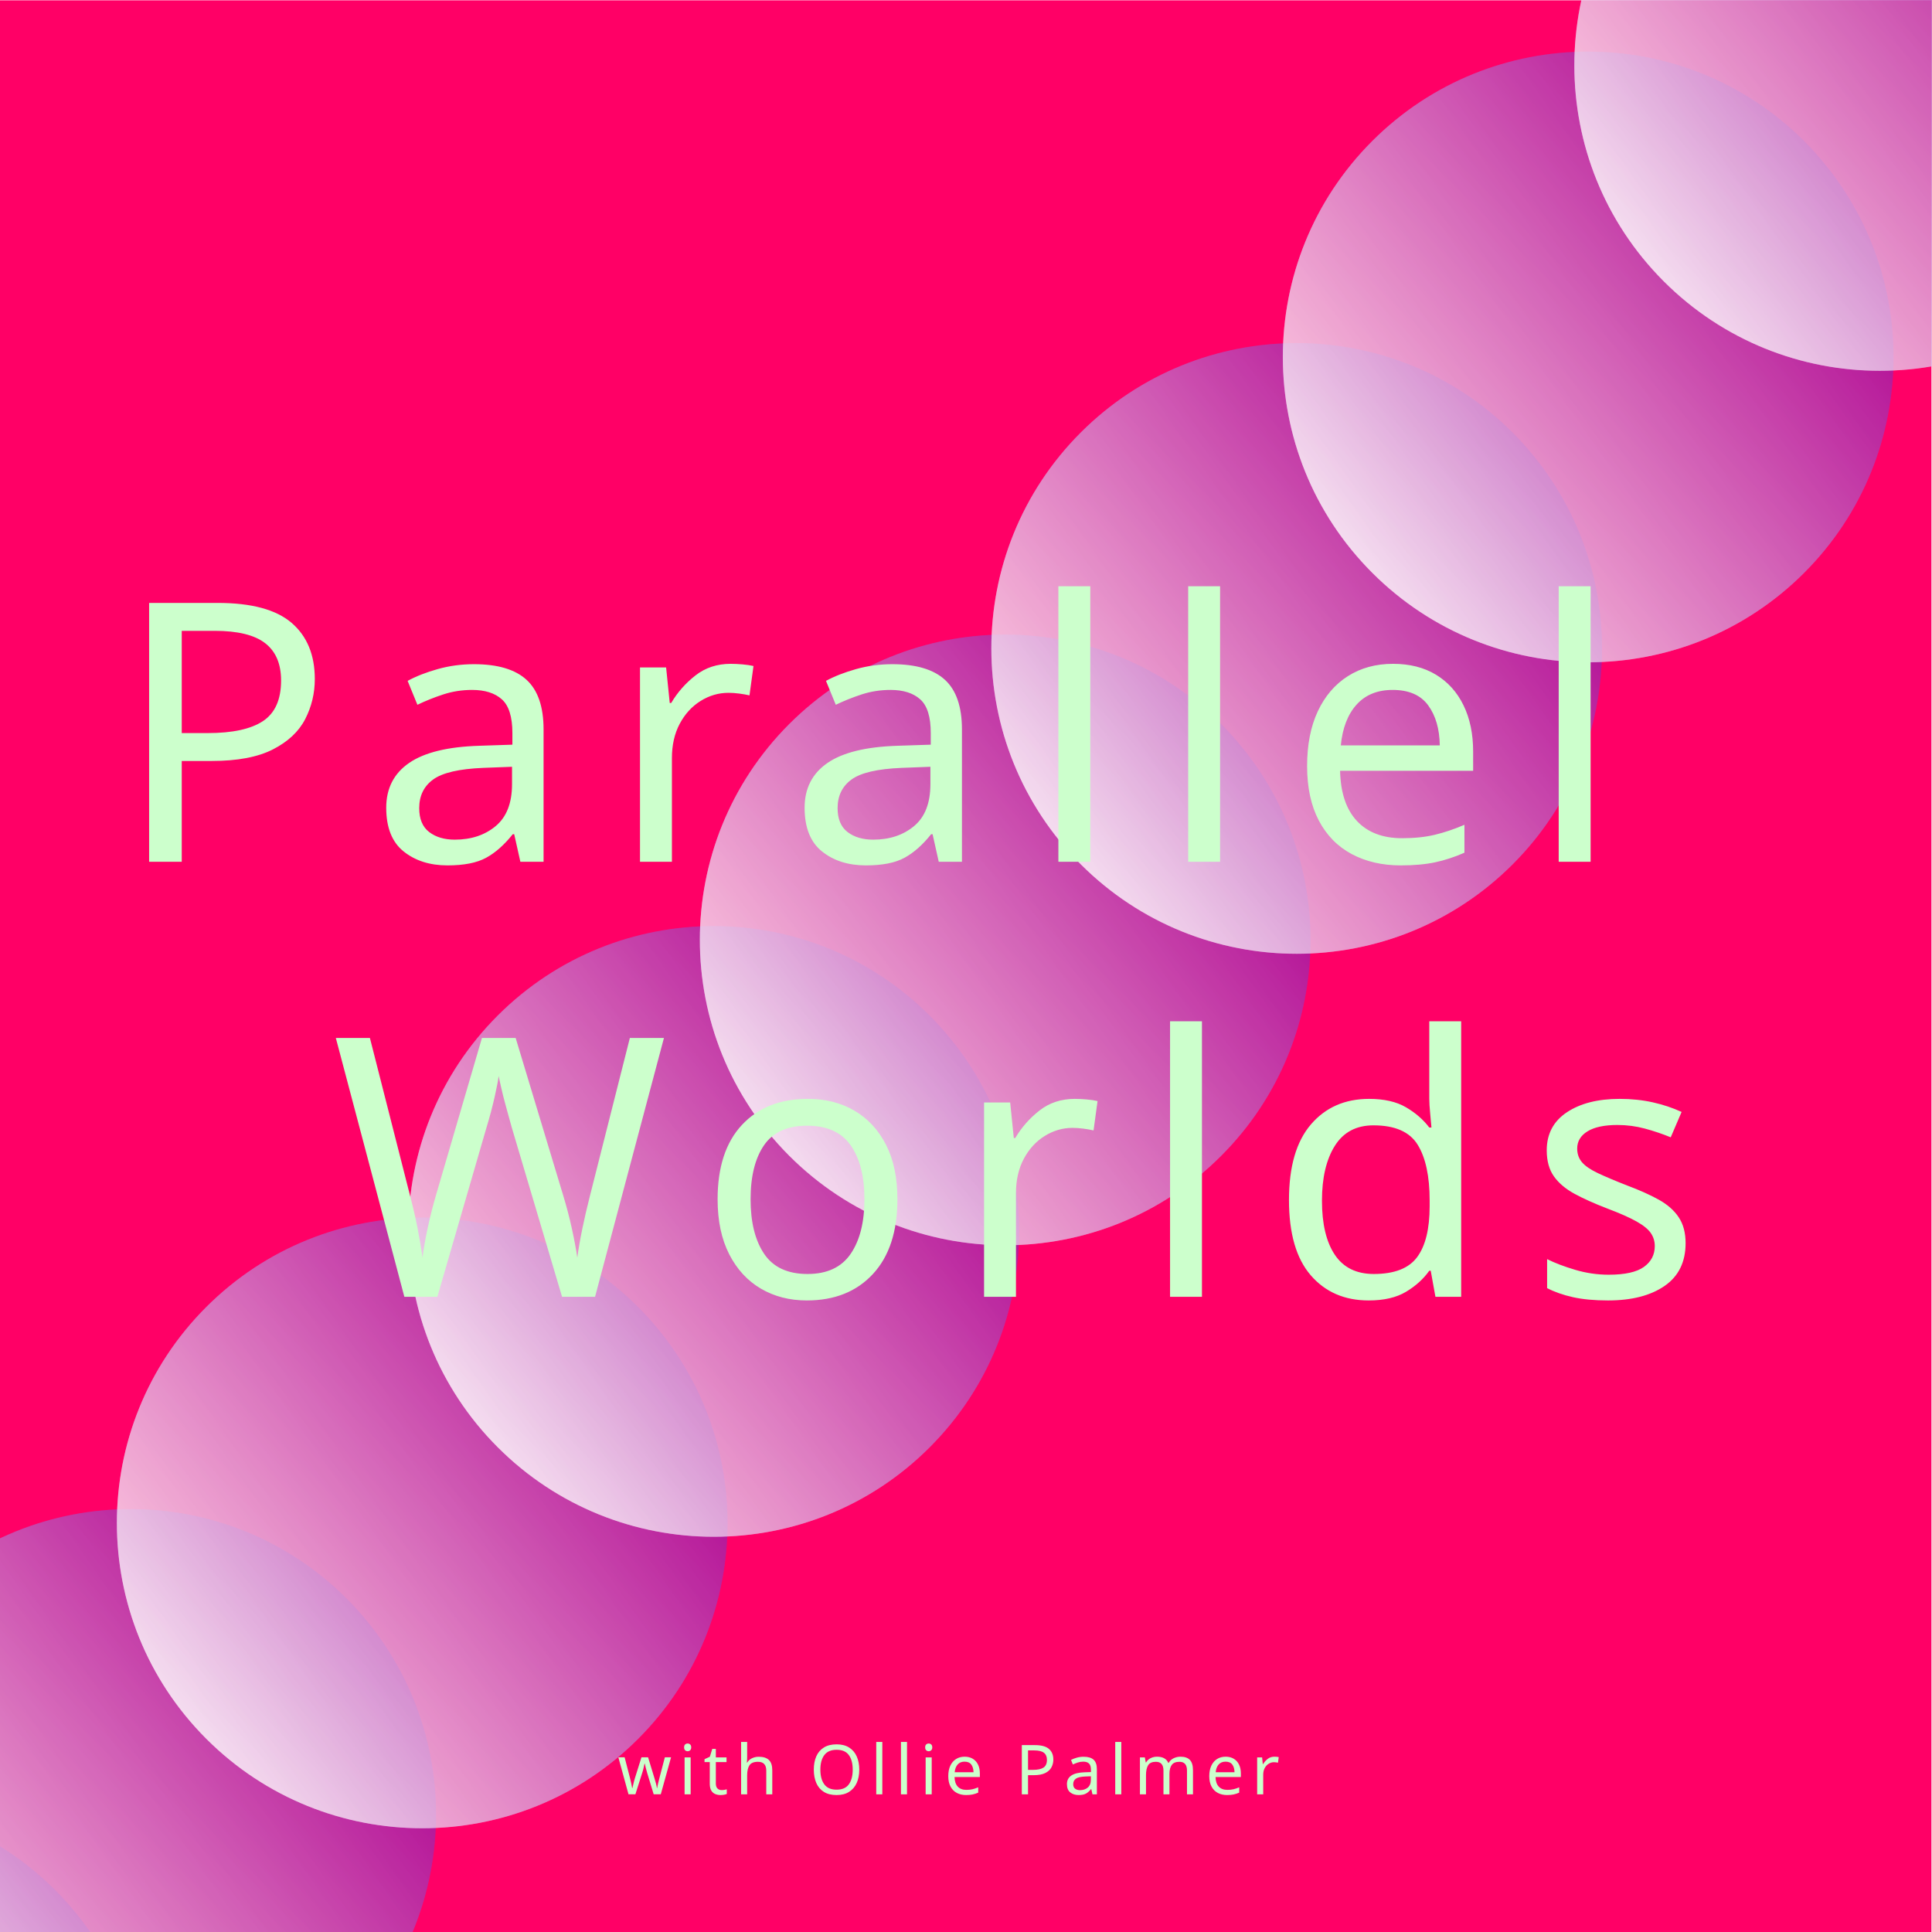
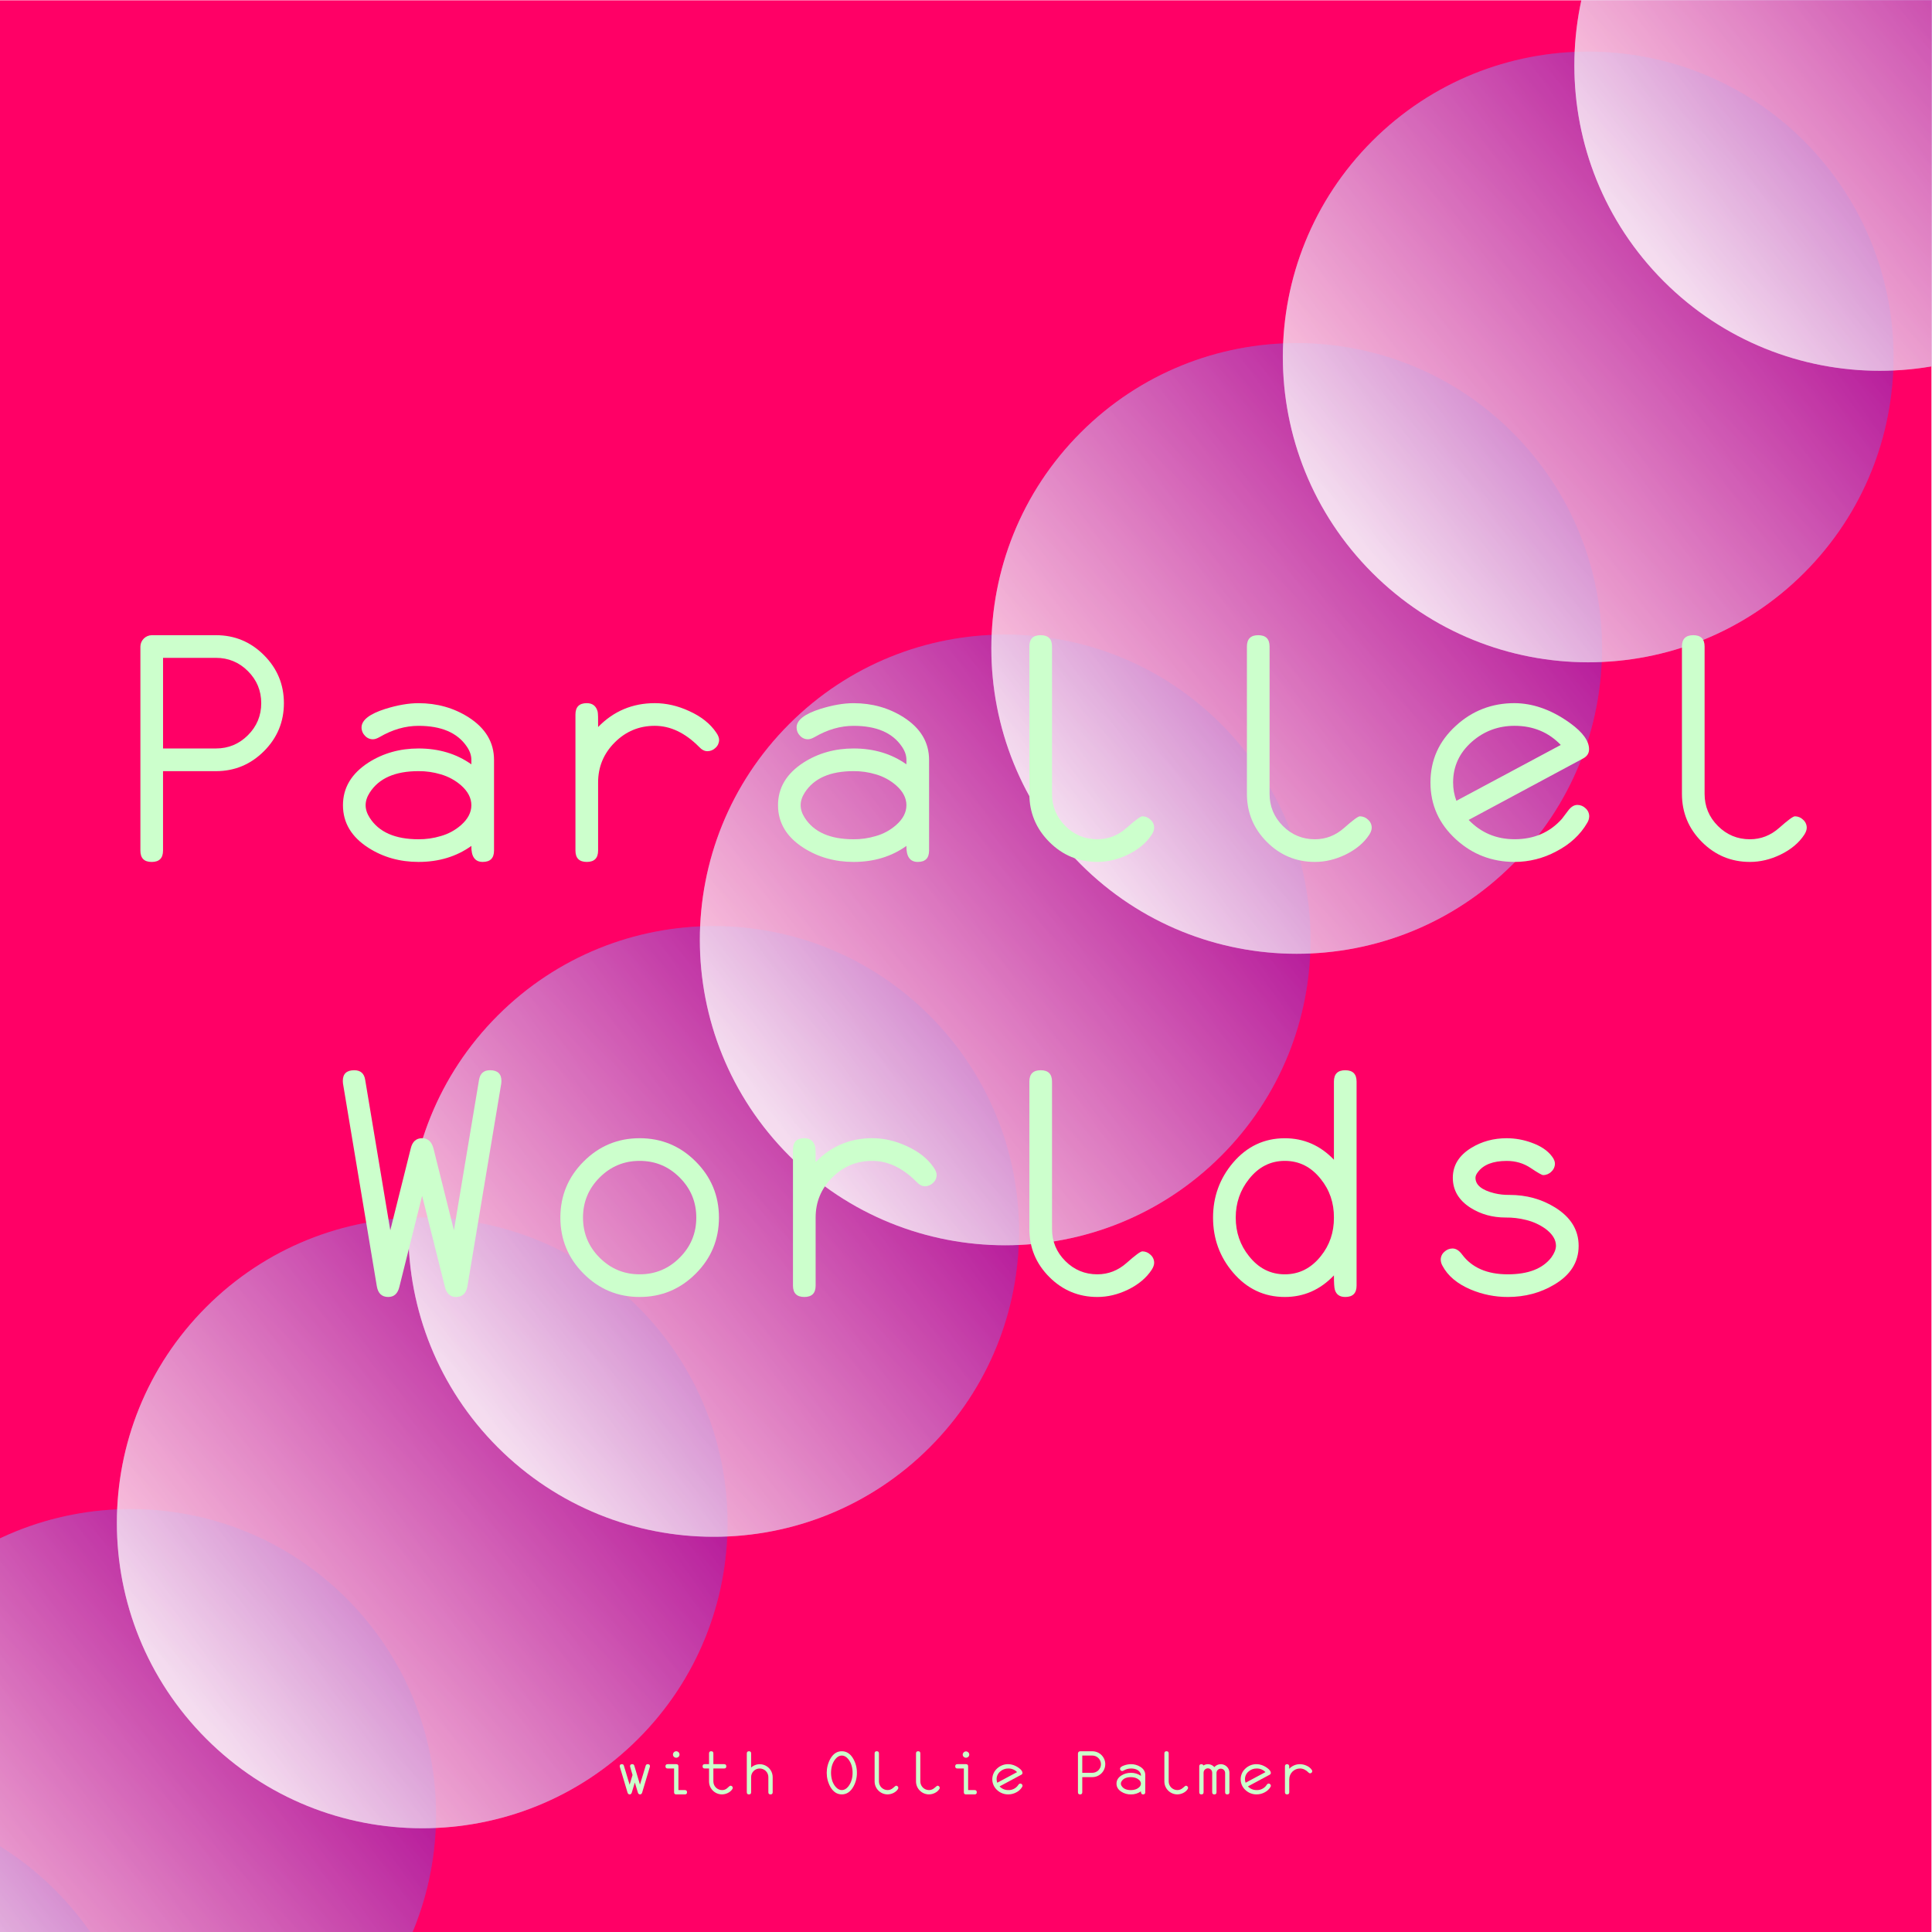
<svg xmlns="http://www.w3.org/2000/svg" xmlns:xlink="http://www.w3.org/1999/xlink" id="Layer_1" data-name="Layer 1" viewBox="0 0 3000 3000">
  <defs>
-     <style>.cls-1{fill:none;}.cls-2{fill:#f06;}.cls-3{clip-path:url(#clip-path);}.cls-4{opacity:0.57;}.cls-5{fill:url(#linear-gradient);}.cls-6{fill:url(#linear-gradient-2);}.cls-7{fill:url(#linear-gradient-3);}.cls-8{fill:url(#linear-gradient-4);}.cls-9{fill:url(#linear-gradient-5);}.cls-10{fill:url(#linear-gradient-6);}.cls-11{fill:url(#linear-gradient-7);}.cls-12{fill:url(#linear-gradient-8);}.cls-13{fill:url(#linear-gradient-9);}.cls-14{fill:url(#linear-gradient-10);}.cls-15{fill:url(#linear-gradient-11);}.cls-16{fill:url(#linear-gradient-12);}.cls-17{fill:url(#linear-gradient-13);}.cls-18{fill:url(#linear-gradient-14);}.cls-19{fill:url(#linear-gradient-15);}.cls-20{fill:url(#linear-gradient-16);}.cls-21{fill:url(#linear-gradient-17);}.cls-22{fill:url(#linear-gradient-18);}.cls-23{font-size:107.13px;letter-spacing:0.1em;}.cls-23,.cls-24{fill:#cfc;font-family:MonofurForPowerline, monofur for Powerline;}.cls-24{font-size:562.96px;letter-spacing:0.1em;}</style>
+     <style>.cls-1{fill:none;}.cls-2{clip-path:url(#clip-path);}.cls-3{fill:#f06;}.cls-4{opacity:0.57;}.cls-5{clip-path:url(#clip-path-3);}.cls-6{clip-path:url(#clip-path-4);}.cls-7{fill:url(#linear-gradient);}.cls-8{clip-path:url(#clip-path-5);}.cls-9{clip-path:url(#clip-path-6);}.cls-10{fill:url(#linear-gradient-2);}.cls-11{clip-path:url(#clip-path-7);}.cls-12{clip-path:url(#clip-path-8);}.cls-13{fill:url(#linear-gradient-3);}.cls-14{clip-path:url(#clip-path-9);}.cls-15{clip-path:url(#clip-path-10);}.cls-16{fill:url(#linear-gradient-4);}.cls-17{clip-path:url(#clip-path-11);}.cls-18{clip-path:url(#clip-path-12);}.cls-19{fill:url(#linear-gradient-5);}.cls-20{clip-path:url(#clip-path-13);}.cls-21{clip-path:url(#clip-path-14);}.cls-22{fill:url(#linear-gradient-6);}.cls-23{clip-path:url(#clip-path-15);}.cls-24{clip-path:url(#clip-path-16);}.cls-25{fill:url(#linear-gradient-7);}.cls-26{clip-path:url(#clip-path-17);}.cls-27{clip-path:url(#clip-path-18);}.cls-28{fill:url(#linear-gradient-8);}.cls-29{clip-path:url(#clip-path-19);}.cls-30{clip-path:url(#clip-path-20);}.cls-31{fill:url(#linear-gradient-9);}.cls-32{clip-path:url(#clip-path-21);}.cls-33{clip-path:url(#clip-path-22);}.cls-34{fill:url(#linear-gradient-10);}.cls-35{clip-path:url(#clip-path-23);}.cls-36{clip-path:url(#clip-path-24);}.cls-37{fill:url(#linear-gradient-11);}.cls-38{clip-path:url(#clip-path-25);}.cls-39{clip-path:url(#clip-path-26);}.cls-40{fill:url(#linear-gradient-12);}.cls-41{clip-path:url(#clip-path-27);}.cls-42{clip-path:url(#clip-path-28);}.cls-43{fill:url(#linear-gradient-13);}.cls-44{clip-path:url(#clip-path-29);}.cls-45{clip-path:url(#clip-path-30);}.cls-46{fill:url(#linear-gradient-14);}.cls-47{clip-path:url(#clip-path-31);}.cls-48{clip-path:url(#clip-path-32);}.cls-49{fill:url(#linear-gradient-15);}.cls-50{clip-path:url(#clip-path-33);}.cls-51{clip-path:url(#clip-path-34);}.cls-52{fill:url(#linear-gradient-16);}.cls-53{clip-path:url(#clip-path-35);}.cls-54{clip-path:url(#clip-path-36);}.cls-55{fill:url(#linear-gradient-17);}.cls-56{clip-path:url(#clip-path-37);}.cls-57{clip-path:url(#clip-path-38);}.cls-58{fill:url(#linear-gradient-18);}.cls-59{fill:#cfc;}</style>
    <clipPath id="clip-path">
      <rect class="cls-1" width="3000" height="3000" />
    </clipPath>
-     <linearGradient id="linear-gradient" x1="-2882.42" y1="-3710.34" x2="-2882.42" y2="-4658.44" gradientTransform="translate(3934.63 387.73) rotate(-90)" gradientUnits="userSpaceOnUse">
+     <clipPath id="clip-path-3">
+       <rect class="cls-1" x="-723.87" y="2796.04" width="948.22" height="948.22" />
+     </clipPath>
+     <clipPath id="clip-path-4">
+       <path class="cls-1" d="M-585,2934.86c185.13-185.13,485.32-185.09,670.49.08s185.2,485.36.07,670.49-485.32,185.09-670.49-.08S-770.17,3120-585,2934.86" />
+     </clipPath>
+     <linearGradient id="linear-gradient" y1="3000" x2="1" y2="3000" gradientTransform="matrix(-948.11, 0, 0, 948.11, 224.48, -2841056.61)" gradientUnits="userSpaceOnUse">
      <stop offset="0" stop-color="#909" />
      <stop offset="1" stop-color="#fff" />
    </linearGradient>
-     <linearGradient id="linear-gradient-2" x1="-2964.75" y1="-3717.24" x2="-2800.09" y2="-4651.11" gradientTransform="translate(3934.57 387.57) rotate(-90)" xlink:href="#linear-gradient" />
-     <linearGradient id="linear-gradient-3" x1="-2882.42" y1="-3070.22" x2="-2882.42" y2="-4018.33" gradientTransform="translate(3747.14 -64.91) rotate(-90)" xlink:href="#linear-gradient" />
-     <linearGradient id="linear-gradient-4" x1="-2964.75" y1="-3077.12" x2="-2800.09" y2="-4010.99" gradientTransform="translate(3747.08 -65.06) rotate(-90)" xlink:href="#linear-gradient" />
-     <linearGradient id="linear-gradient-5" x1="-2882.42" y1="-2430.1" x2="-2882.42" y2="-3378.21" gradientTransform="translate(3559.66 -517.54) rotate(-90)" xlink:href="#linear-gradient" />
-     <linearGradient id="linear-gradient-6" x1="-2964.75" y1="-2437" x2="-2800.09" y2="-3370.87" gradientTransform="translate(3559.59 -517.69) rotate(-90)" xlink:href="#linear-gradient" />
-     <linearGradient id="linear-gradient-7" x1="-2882.42" y1="-1789.98" x2="-2882.42" y2="-2738.09" gradientTransform="translate(3372.17 -970.17) rotate(-90)" xlink:href="#linear-gradient" />
-     <linearGradient id="linear-gradient-8" x1="-2964.75" y1="-1796.89" x2="-2800.09" y2="-2730.75" gradientTransform="translate(3372.11 -970.32) rotate(-90)" xlink:href="#linear-gradient" />
-     <linearGradient id="linear-gradient-9" x1="-2882.42" y1="-1149.86" x2="-2882.42" y2="-2097.97" gradientTransform="translate(3184.68 -1422.8) rotate(-90)" xlink:href="#linear-gradient" />
-     <linearGradient id="linear-gradient-10" x1="-2964.75" y1="-1156.77" x2="-2800.09" y2="-2090.64" gradientTransform="translate(3184.62 -1422.95) rotate(-90)" xlink:href="#linear-gradient" />
-     <linearGradient id="linear-gradient-11" x1="-2882.42" y1="-509.74" x2="-2882.42" y2="-1457.85" gradientTransform="translate(2997.2 -1875.43) rotate(-90)" xlink:href="#linear-gradient" />
-     <linearGradient id="linear-gradient-12" x1="-2964.75" y1="-516.65" x2="-2800.09" y2="-1450.52" gradientTransform="translate(2997.14 -1875.59) rotate(-90)" xlink:href="#linear-gradient" />
-     <linearGradient id="linear-gradient-13" x1="-2882.42" y1="130.38" x2="-2882.42" y2="-817.73" gradientTransform="translate(2809.71 -2328.07) rotate(-90)" xlink:href="#linear-gradient" />
-     <linearGradient id="linear-gradient-14" x1="-2964.75" y1="123.47" x2="-2800.09" y2="-810.4" gradientTransform="translate(2809.65 -2328.22) rotate(-90)" xlink:href="#linear-gradient" />
-     <linearGradient id="linear-gradient-15" x1="-2882.42" y1="770.49" x2="-2882.42" y2="-177.62" gradientTransform="translate(2622.23 -2780.7) rotate(-90)" xlink:href="#linear-gradient" />
-     <linearGradient id="linear-gradient-16" x1="-2964.75" y1="763.59" x2="-2800.09" y2="-170.28" gradientTransform="translate(2622.16 -2780.85) rotate(-90)" xlink:href="#linear-gradient" />
-     <linearGradient id="linear-gradient-17" x1="-2882.42" y1="1410.61" x2="-2882.42" y2="462.5" gradientTransform="translate(2434.74 -3233.33) rotate(-90)" xlink:href="#linear-gradient" />
-     <linearGradient id="linear-gradient-18" x1="-2964.75" y1="1403.71" x2="-2800.09" y2="469.84" gradientTransform="translate(2434.68 -3233.48) rotate(-90)" xlink:href="#linear-gradient" />
+     <clipPath id="clip-path-5">
+       <rect class="cls-1" x="-723.72" y="2795.88" width="948.22" height="948.22" />
+     </clipPath>
+     <clipPath id="clip-path-6">
+       <path class="cls-1" d="M-584.89,2934.71c185.13-185.13,485.32-185.1,670.49.08s185.2,485.36.08,670.49-485.32,185.09-670.5-.08-185.2-485.36-.07-670.49" />
+     </clipPath>
+     <linearGradient id="linear-gradient-2" y1="3000" y2="3000" gradientTransform="matrix(-948.27, 0, 0, 948.27, 224.72, -2841552.05)" xlink:href="#linear-gradient" />
+     <clipPath id="clip-path-7">
+       <rect class="cls-1" x="-271.24" y="2343.4" width="948.22" height="948.22" />
+     </clipPath>
+     <clipPath id="clip-path-8">
+       <path class="cls-1" d="M-132.41,2482.23c185.13-185.13,485.32-185.1,670.49.08s185.2,485.36.08,670.49-485.32,185.09-670.5-.08-185.2-485.36-.07-670.49" />
+     </clipPath>
+     <linearGradient id="linear-gradient-3" y1="3000" y2="3000" gradientTransform="matrix(-948.11, 0, 0, 948.11, 677.01, -2841509.24)" xlink:href="#linear-gradient" />
+     <clipPath id="clip-path-9">
+       <rect class="cls-1" x="-271.08" y="2343.25" width="948.22" height="948.22" />
+     </clipPath>
+     <clipPath id="clip-path-10">
+       <path class="cls-1" d="M-132.26,2482.08c185.13-185.13,485.32-185.1,670.49.07s185.21,485.36.08,670.49-485.32,185.1-670.49-.07-185.21-485.36-.08-670.49" />
+     </clipPath>
+     <linearGradient id="linear-gradient-4" y1="3000" y2="3000" gradientTransform="matrix(-948.27, 0, 0, 948.27, 677.34, -2842004.68)" xlink:href="#linear-gradient" />
+     <clipPath id="clip-path-11">
+       <rect class="cls-1" x="181.4" y="1890.77" width="948.21" height="948.22" />
+     </clipPath>
+     <clipPath id="clip-path-12">
+       <path class="cls-1" d="M320.22,2029.6c185.13-185.13,485.32-185.1,670.49.07s185.21,485.36.08,670.49-485.32,185.1-670.49-.07-185.21-485.36-.08-670.49" />
+     </clipPath>
+     <linearGradient id="linear-gradient-5" y1="3000" y2="3000" gradientTransform="matrix(-948.11, 0, 0, 948.11, 1129.64, -2841961.88)" xlink:href="#linear-gradient" />
+     <clipPath id="clip-path-13">
+       <rect class="cls-1" x="181.55" y="1890.62" width="948.21" height="948.22" />
+     </clipPath>
+     <clipPath id="clip-path-14">
+       <path class="cls-1" d="M320.37,2029.45c185.13-185.14,485.32-185.1,670.49.07s185.21,485.36.08,670.49-485.32,185.1-670.49-.07-185.21-485.36-.08-670.49" />
+     </clipPath>
+     <linearGradient id="linear-gradient-6" y1="3000" y2="3000" gradientTransform="matrix(-948.27, 0, 0, 948.27, 1129.88, -2842457.31)" xlink:href="#linear-gradient" />
+     <clipPath id="clip-path-15">
+       <rect class="cls-1" x="634.03" y="1438.14" width="948.21" height="948.22" />
+     </clipPath>
+     <clipPath id="clip-path-16">
+       <path class="cls-1" d="M772.85,1577c185.13-185.12,485.32-185.09,670.49.08s185.21,485.36.08,670.49-485.32,185.1-670.49-.07-185.21-485.37-.08-670.5" />
+     </clipPath>
+     <linearGradient id="linear-gradient-7" y1="3000" y2="3000" gradientTransform="matrix(-948.11, 0, 0, 948.11, 1582.36, -2842414.51)" xlink:href="#linear-gradient" />
+     <clipPath id="clip-path-17">
+       <rect class="cls-1" x="634.18" y="1437.99" width="948.22" height="948.22" />
+     </clipPath>
+     <clipPath id="clip-path-18">
+       <path class="cls-1" d="M773,1576.81c185.13-185.13,485.31-185.09,670.48.08s185.21,485.36.08,670.49-485.32,185.1-670.49-.08-185.2-485.36-.07-670.49" />
+     </clipPath>
+     <linearGradient id="linear-gradient-8" y1="3000" y2="3000" gradientTransform="matrix(-948.27, 0, 0, 948.27, 1582.56, -2842909.94)" xlink:href="#linear-gradient" />
+     <clipPath id="clip-path-19">
+       <rect class="cls-1" x="1086.66" y="985.51" width="948.22" height="948.21" />
+     </clipPath>
+     <clipPath id="clip-path-20">
+       <path class="cls-1" d="M1225.48,1124.33c185.13-185.13,485.32-185.09,670.5.08s185.2,485.36.07,670.49-485.32,185.09-670.49-.08-185.21-485.36-.08-670.49" />
+     </clipPath>
+     <linearGradient id="linear-gradient-9" y1="3000" y2="3000" gradientTransform="matrix(-948.11, 0, 0, 948.11, 2035.16, -2842867.14)" xlink:href="#linear-gradient" />
+     <clipPath id="clip-path-21">
+       <rect class="cls-1" x="1086.81" y="985.36" width="948.22" height="948.21" />
+     </clipPath>
+     <clipPath id="clip-path-22">
+       <path class="cls-1" d="M1225.64,1124.18c185.13-185.13,485.32-185.09,670.49.08s185.2,485.36.07,670.49-485.31,185.09-670.49-.08-185.2-485.36-.07-670.49" />
+     </clipPath>
+     <linearGradient id="linear-gradient-10" y1="3000" y2="3000" gradientTransform="matrix(-948.27, 0, 0, 948.27, 2035.2, -2843362.57)" xlink:href="#linear-gradient" />
+     <clipPath id="clip-path-23">
+       <rect class="cls-1" x="1539.29" y="532.88" width="948.22" height="948.21" />
+     </clipPath>
+     <clipPath id="clip-path-24">
+       <path class="cls-1" d="M1678.12,671.7c185.13-185.13,485.32-185.1,670.49.08s185.2,485.36.07,670.49-485.32,185.09-670.49-.08-185.2-485.36-.07-670.49" />
+     </clipPath>
+     <linearGradient id="linear-gradient-11" y1="3000" y2="3000" gradientTransform="matrix(-948.11, 0, 0, 948.11, 2487.62, -2843319.77)" xlink:href="#linear-gradient" />
+     <clipPath id="clip-path-25">
+       <rect class="cls-1" x="1539.44" y="532.72" width="948.22" height="948.22" />
+     </clipPath>
+     <clipPath id="clip-path-26">
+       <path class="cls-1" d="M1678.27,671.55c185.13-185.13,485.32-185.1,670.49.07s185.21,485.36.08,670.49-485.32,185.1-670.49-.07-185.21-485.36-.08-670.49" />
+     </clipPath>
+     <linearGradient id="linear-gradient-12" y1="3000" y2="3000" gradientTransform="matrix(-948.27, 0, 0, 948.27, 2487.52, -2843815.21)" xlink:href="#linear-gradient" />
+     <clipPath id="clip-path-27">
+       <rect class="cls-1" x="1991.92" y="80.24" width="948.22" height="948.22" />
+     </clipPath>
+     <clipPath id="clip-path-28">
+       <path class="cls-1" d="M2130.75,219.07c185.13-185.13,485.32-185.1,670.49.08s185.21,485.35.07,670.49-485.31,185.09-670.48-.08-185.21-485.36-.08-670.49" />
+     </clipPath>
+     <linearGradient id="linear-gradient-13" y1="3000" y2="3000" gradientTransform="matrix(-948.11, 0, 0, 948.11, 2940.25, -2843772.4)" xlink:href="#linear-gradient" />
+     <clipPath id="clip-path-29">
+       <rect class="cls-1" x="1992.08" y="80.09" width="948.21" height="948.22" />
+     </clipPath>
+     <clipPath id="clip-path-30">
+       <path class="cls-1" d="M2130.9,218.92C2316,33.79,2616.22,33.82,2801.39,219s185.21,485.36.08,670.49-485.32,185.1-670.49-.07-185.21-485.36-.08-670.49" />
+     </clipPath>
+     <linearGradient id="linear-gradient-14" y1="3000" y2="3000" gradientTransform="matrix(-948.27, 0, 0, 948.27, 2940.5, -2844267.84)" xlink:href="#linear-gradient" />
+     <clipPath id="clip-path-31">
+       <rect class="cls-1" x="2444.56" y="-372.39" width="948.21" height="948.22" />
+     </clipPath>
+     <clipPath id="clip-path-32">
+       <path class="cls-1" d="M2583.38-233.56c185.13-185.13,485.32-185.1,670.49.07S3439.08,251.87,3254,437s-485.32,185.1-670.49-.07-185.21-485.36-.08-670.49" />
+     </clipPath>
+     <linearGradient id="linear-gradient-15" y1="3000" y2="3000" gradientTransform="matrix(-948.11, 0, 0, 948.11, 3392.55, -2844225.04)" xlink:href="#linear-gradient" />
+     <clipPath id="clip-path-33">
+       <rect class="cls-1" x="2444.71" y="-372.54" width="948.21" height="948.22" />
+     </clipPath>
+     <clipPath id="clip-path-34">
+       <path class="cls-1" d="M2583.53-233.72c185.13-185.12,485.32-185.09,670.49.08s185.21,485.36.08,670.49-485.32,185.1-670.49-.08-185.21-485.35-.08-670.49" />
+     </clipPath>
+     <linearGradient id="linear-gradient-16" y1="3000" y2="3000" gradientTransform="matrix(-948.27, 0, 0, 948.27, 3392.7, -2844720.47)" xlink:href="#linear-gradient" />
+     <clipPath id="clip-path-35">
+       <rect class="cls-1" x="2897.19" y="-825.02" width="948.22" height="948.22" />
+     </clipPath>
+     <clipPath id="clip-path-36">
+       <path class="cls-1" d="M3036-686.2c185.13-185.12,485.32-185.09,670.49.08s185.21,485.36.08,670.49-485.32,185.1-670.49-.08S2850.88-501.06,3036-686.2" />
+     </clipPath>
+     <linearGradient id="linear-gradient-17" y1="3000" y2="3000" gradientTransform="matrix(-948.11, 0, 0, 948.11, 3845.35, -2844677.67)" xlink:href="#linear-gradient" />
+     <clipPath id="clip-path-37">
+       <rect class="cls-1" x="2897.34" y="-825.17" width="948.22" height="948.21" />
+     </clipPath>
+     <clipPath id="clip-path-38">
+       <path class="cls-1" d="M3036.17-686.35c185.13-185.13,485.31-185.09,670.49.08s185.2,485.36.07,670.49-485.32,185.09-670.49-.08-185.2-485.36-.07-670.49" />
+     </clipPath>
+     <linearGradient id="linear-gradient-18" y1="3000" y2="3000" gradientTransform="matrix(-948.27, 0, 0, 948.27, 3845.69, -2845173.1)" xlink:href="#linear-gradient" />
  </defs>
-   <rect class="cls-2" x="-0.37" y="0.5" width="2999.5" height="2999.5" />
-   <g class="cls-3">
-     <g class="cls-4">
-       <ellipse class="cls-5" cx="-249.76" cy="3270.14" rx="474.05" ry="474.16" transform="translate(-2385.49 781.2) rotate(-45)" />
+   <g class="cls-2">
+     <rect class="cls-3" y="0.5" width="2999.13" height="2999.5" />
+     <g class="cls-2">
+       <g class="cls-4">
+         <g class="cls-5">
+           <g class="cls-6">
+             <rect class="cls-7" x="-985.73" y="2534.17" width="1471.95" height="1471.95" transform="translate(-2385.49 781.2) rotate(-45)" />
+           </g>
+         </g>
+       </g>
+       <g class="cls-4">
+         <g class="cls-8">
+           <g class="cls-9">
+             <rect class="cls-10" x="-974.4" y="2545.2" width="1449.59" height="1449.59" transform="translate(-1920.73 448.2) rotate(-35)" />
+           </g>
+         </g>
+       </g>
+       <g class="cls-4">
+         <g class="cls-11">
+           <g class="cls-12">
+             <rect class="cls-13" x="-533.1" y="2081.54" width="1471.95" height="1471.95" transform="translate(-1932.86 968.68) rotate(-45)" />
+           </g>
+         </g>
+       </g>
+       <g class="cls-4">
+         <g class="cls-14">
+           <g class="cls-15">
+             <rect class="cls-16" x="-521.77" y="2092.57" width="1449.59" height="1449.59" transform="translate(-1579.26 625.96) rotate(-35)" />
+           </g>
+         </g>
+       </g>
+       <g class="cls-4">
+         <g class="cls-17">
+           <g class="cls-18">
+             <rect class="cls-19" x="-80.47" y="1628.91" width="1471.95" height="1471.95" transform="translate(-1480.23 1156.17) rotate(-45)" />
+           </g>
+         </g>
+       </g>
+       <g class="cls-4">
+         <g class="cls-20">
+           <g class="cls-21">
+             <rect class="cls-22" x="-69.14" y="1639.93" width="1449.59" height="1449.59" transform="translate(-1237.78 803.73) rotate(-35)" />
+           </g>
+         </g>
+       </g>
+       <g class="cls-4">
+         <g class="cls-23">
+           <g class="cls-24">
+             <rect class="cls-25" x="372.16" y="1176.27" width="1471.95" height="1471.95" transform="translate(-1027.6 1343.66) rotate(-45)" />
+           </g>
+         </g>
+       </g>
+       <g class="cls-4">
+         <g class="cls-26">
+           <g class="cls-27">
+             <rect class="cls-28" x="383.49" y="1187.3" width="1449.59" height="1449.59" transform="translate(-896.3 981.49) rotate(-35)" />
+           </g>
+         </g>
+       </g>
+       <g class="cls-4">
+         <g class="cls-29">
+           <g class="cls-30">
+             <rect class="cls-31" x="824.79" y="723.64" width="1471.95" height="1471.95" transform="translate(-574.97 1531.14) rotate(-45)" />
+           </g>
+         </g>
+       </g>
+       <g class="cls-4">
+         <g class="cls-32">
+           <g class="cls-33">
+             <rect class="cls-34" x="836.13" y="734.67" width="1449.59" height="1449.59" transform="translate(-554.83 1159.25) rotate(-35)" />
+           </g>
+         </g>
+       </g>
+       <g class="cls-4">
+         <g class="cls-35">
+           <g class="cls-36">
+             <rect class="cls-37" x="1277.43" y="271.01" width="1471.95" height="1471.95" transform="translate(-122.33 1718.63) rotate(-45)" />
+           </g>
+         </g>
+       </g>
+       <g class="cls-4">
+         <g class="cls-38">
+           <g class="cls-39">
+             <rect class="cls-40" x="1288.76" y="282.04" width="1449.59" height="1449.59" transform="translate(-213.35 1337.01) rotate(-35)" />
+           </g>
+         </g>
+       </g>
+       <g class="cls-4">
+         <g class="cls-41">
+           <g class="cls-42">
+             <rect class="cls-43" x="1730.06" y="-181.62" width="1471.95" height="1471.95" transform="translate(330.3 1906.11) rotate(-45)" />
+           </g>
+         </g>
+       </g>
+       <g class="cls-4">
+         <g class="cls-44">
+           <g class="cls-45">
+             <rect class="cls-46" x="1741.39" y="-170.59" width="1449.59" height="1449.59" transform="translate(128.13 1514.77) rotate(-35)" />
+           </g>
+         </g>
+       </g>
+       <g class="cls-4">
+         <g class="cls-47">
+           <g class="cls-48">
+             <rect class="cls-49" x="2182.69" y="-634.25" width="1471.95" height="1471.95" transform="translate(782.93 2093.6) rotate(-45)" />
+           </g>
+         </g>
+       </g>
+       <g class="cls-4">
+         <g class="cls-50">
+           <g class="cls-51">
+             <rect class="cls-52" x="2194.02" y="-623.23" width="1449.59" height="1449.59" transform="translate(469.6 1692.53) rotate(-35)" />
+           </g>
+         </g>
+       </g>
+       <g class="cls-4">
+         <g class="cls-53">
+           <g class="cls-54">
+             <rect class="cls-55" x="2635.32" y="-1086.89" width="1471.95" height="1471.95" transform="translate(1235.56 2281.09) rotate(-45)" />
+           </g>
+         </g>
+       </g>
+       <g class="cls-4">
+         <g class="cls-56">
+           <g class="cls-57">
+             <rect class="cls-58" x="2646.65" y="-1075.86" width="1449.59" height="1449.59" transform="translate(811.08 1870.29) rotate(-35)" />
+           </g>
+         </g>
+       </g>
    </g>
-     <g class="cls-4">
-       <ellipse class="cls-6" cx="-249.61" cy="3269.99" rx="474.05" ry="474.16" transform="translate(-2385.34 781.26) rotate(-45)" />
-     </g>
-     <g class="cls-4">
-       <ellipse class="cls-7" cx="202.87" cy="2817.51" rx="474.05" ry="474.16" transform="translate(-1932.86 968.68) rotate(-45)" />
-     </g>
-     <g class="cls-4">
-       <ellipse class="cls-8" cx="203.02" cy="2817.36" rx="474.05" ry="474.16" transform="translate(-1932.71 968.75) rotate(-45)" />
-     </g>
-     <g class="cls-4">
-       <ellipse class="cls-9" cx="655.5" cy="2364.88" rx="474.05" ry="474.16" transform="translate(-1480.23 1156.17) rotate(-45)" />
-     </g>
-     <g class="cls-4">
-       <ellipse class="cls-10" cx="655.66" cy="2364.73" rx="474.05" ry="474.16" transform="translate(-1480.08 1156.23) rotate(-45)" />
-     </g>
-     <g class="cls-4">
-       <ellipse class="cls-11" cx="1108.14" cy="1912.25" rx="474.05" ry="474.16" transform="translate(-1027.6 1343.66) rotate(-45)" />
-     </g>
-     <g class="cls-4">
-       <ellipse class="cls-12" cx="1108.29" cy="1912.1" rx="474.05" ry="474.16" transform="translate(-1027.45 1343.72) rotate(-45)" />
-     </g>
-     <g class="cls-4">
-       <ellipse class="cls-13" cx="1560.77" cy="1459.62" rx="474.05" ry="474.16" transform="translate(-574.97 1531.14) rotate(-45)" />
-     </g>
-     <g class="cls-4">
-       <ellipse class="cls-14" cx="1560.92" cy="1459.46" rx="474.05" ry="474.16" transform="translate(-574.81 1531.2) rotate(-45)" />
-     </g>
-     <g class="cls-4">
-       <ellipse class="cls-15" cx="2013.4" cy="1006.98" rx="474.05" ry="474.16" transform="translate(-122.33 1718.63) rotate(-45)" />
-     </g>
-     <g class="cls-4">
-       <ellipse class="cls-16" cx="2013.55" cy="1006.83" rx="474.05" ry="474.16" transform="translate(-122.18 1718.69) rotate(-45)" />
-     </g>
-     <g class="cls-4">
-       <ellipse class="cls-17" cx="2466.03" cy="554.35" rx="474.05" ry="474.16" transform="translate(330.3 1906.11) rotate(-45)" />
-     </g>
-     <g class="cls-4">
-       <ellipse class="cls-18" cx="2466.18" cy="554.2" rx="474.05" ry="474.16" transform="translate(330.45 1906.18) rotate(-45)" />
-     </g>
-     <g class="cls-4">
-       <ellipse class="cls-19" cx="2918.66" cy="101.72" rx="474.05" ry="474.16" transform="translate(782.93 2093.6) rotate(-45)" />
-     </g>
-     <g class="cls-4">
-       <ellipse class="cls-20" cx="2918.82" cy="101.57" rx="474.05" ry="474.16" transform="translate(783.08 2093.66) rotate(-45)" />
-     </g>
-     <g class="cls-4">
-       <ellipse class="cls-21" cx="3371.3" cy="-350.91" rx="474.05" ry="474.16" transform="translate(1235.56 2281.09) rotate(-45)" />
-     </g>
-     <g class="cls-4">
-       <ellipse class="cls-22" cx="3371.45" cy="-351.06" rx="474.05" ry="474.16" transform="translate(1235.71 2281.15) rotate(-45)" />
-     </g>
+     <path class="cls-59" d="M1009.26,2742.57a3.38,3.38,0,0,1-.22,1.16l-11.88,39.68c-.56,1.94-1.68,2.9-3.35,2.9s-2.78-1-3.35-2.9l-4.7-15.55-4.7,15.54q-.84,2.91-3.33,2.91c-1.66,0-2.77-1-3.33-2.9l-11.87-39.68a4.66,4.66,0,0,1-.22-1.16c0-2.11,1.14-3.17,3.44-3.17a2.91,2.91,0,0,1,3,2.39l8.94,29.55,4.53-15.15q-3.93-13-3.89-13.62,0-3.17,3.49-3.17a3,3,0,0,1,3.12,2.36l8.81,29.42,8.89-29.42a3,3,0,0,1,3.09-2.36Q1009.27,2739.4,1009.26,2742.57Z" />
+     <path class="cls-59" d="M1066.8,2783q0,3.34-3.35,3.34h-13.39c-2.23,0-3.35-1.11-3.35-3.35V2746.1h-10q-3.35,0-3.35-3.35t3.35-3.35h13.43c2.2,0,3.31,1.12,3.31,3.35v36.87h10C1065.68,2779.62,1066.8,2780.73,1066.8,2783Zm-11.65-58.57a4.68,4.68,0,0,1-1.5,3.53,5.23,5.23,0,0,1-7.19,0,4.71,4.71,0,0,1-1.49-3.53,5.09,5.09,0,0,1,5.09-5.08,5.1,5.1,0,0,1,5.09,5.08Z" />
+     <path class="cls-59" d="M1137.81,2776.19a3.92,3.92,0,0,1-.71,2.06,17.17,17.17,0,0,1-7,5.92,20.67,20.67,0,0,1-9,2.14,20.11,20.11,0,0,1-20.09-20.1V2746.1h-6.69q-3.35,0-3.35-3.35t3.35-3.35h6.69v-16.74q0-3.35,3.35-3.34t3.35,3.34v16.74h16.74q3.34,0,3.34,3.35t-3.34,3.35h-16.74v20.11a13.42,13.42,0,0,0,13.39,13.41,11.93,11.93,0,0,0,6.52-1.75,30.62,30.62,0,0,0,3.88-3.28c1.19-1.17,2.16-1.76,2.9-1.76a3.44,3.44,0,0,1,2.41,1A3.15,3.15,0,0,1,1137.81,2776.19Z" />
+     <path class="cls-59" d="M1199.81,2783c0,2.24-1.12,3.35-3.35,3.35s-3.35-1.11-3.35-3.35V2759.5a13.39,13.39,0,0,0-26.78,0V2783c0,2.24-1.11,3.35-3.34,3.35s-3.35-1.11-3.35-3.35v-60.29c0-2.24,1.11-3.35,3.35-3.35s3.34,1.11,3.34,3.34v21.88a20.09,20.09,0,0,1,33.48,15Z" />
+     <path class="cls-59" d="M1330.59,2752.82a42.75,42.75,0,0,1-5.67,21.84q-6.69,11.65-17.76,11.65t-17.77-11.65a45,45,0,0,1,0-43.69q6.7-11.66,17.77-11.65t17.76,11.65A42.81,42.81,0,0,1,1330.59,2752.82Zm-6.69,0a39.34,39.34,0,0,0-1.48-11,28.19,28.19,0,0,0-5.4-10.46q-4.45-5.35-9.86-5.36t-9.87,5.36a29.1,29.1,0,0,0-5.4,10.46,41.78,41.78,0,0,0,0,22,28.11,28.11,0,0,0,5.4,10.46q4.47,5.35,9.87,5.36t9.86-5.36a29,29,0,0,0,5.4-10.46A39.32,39.32,0,0,0,1323.9,2752.82Z" />
+     <path class="cls-59" d="M1394.91,2776.19a3.92,3.92,0,0,1-.71,2.06,17.17,17.17,0,0,1-7,5.92,20.67,20.67,0,0,1-9,2.14,20.13,20.13,0,0,1-20.09-20.1v-43.54c0-2.24,1.12-3.35,3.35-3.35s3.35,1.11,3.35,3.35v43.55a13.42,13.42,0,0,0,13.39,13.4,12.71,12.71,0,0,0,8.68-3.39c2.54-2.26,4.08-3.4,4.62-3.4a3.44,3.44,0,0,1,2.41,1A3.15,3.15,0,0,1,1394.91,2776.19Z" />
+     <path class="cls-59" d="M1459.19,2776.19a3.86,3.86,0,0,1-.72,2.06,17,17,0,0,1-7,5.92,20.64,20.64,0,0,1-9,2.14,20.11,20.11,0,0,1-20.08-20.1v-43.54c0-2.24,1.11-3.35,3.35-3.35s3.34,1.11,3.34,3.35v43.55a13.42,13.42,0,0,0,13.39,13.4,12.73,12.73,0,0,0,8.69-3.39c2.54-2.26,4.08-3.4,4.62-3.4a3.45,3.45,0,0,1,2.41,1A3.15,3.15,0,0,1,1459.19,2776.19Z" />
+     <path class="cls-59" d="M1516.72,2783q0,3.34-3.34,3.34H1500c-2.23,0-3.34-1.11-3.34-3.35V2746.1h-10.05q-3.35,0-3.34-3.35t3.34-3.35H1500q3.3,0,3.3,3.35v36.87h10.05C1515.61,2779.62,1516.72,2780.73,1516.72,2783Zm-11.65-58.57a4.71,4.71,0,0,1-1.49,3.53,5.23,5.23,0,0,1-7.19,0,4.67,4.67,0,0,1-1.49-3.53,5.09,5.09,0,0,1,10.17,0Z" />
+     <path class="cls-59" d="M1587.74,2772.84a3.87,3.87,0,0,1-.54,1.84,21.82,21.82,0,0,1-9.24,8.55,25.91,25.91,0,0,1-12.27,3.08,24.76,24.76,0,0,1-17.32-6.65,22.49,22.49,0,0,1,0-33.6,24.77,24.77,0,0,1,17.32-6.66,24.41,24.41,0,0,1,7.63,1.3,32.44,32.44,0,0,1,8.88,4.68q5.49,4,5.49,7.64a3,3,0,0,1-1.74,2.72l-33.83,18.17a18.09,18.09,0,0,0,13.57,5.71,17.82,17.82,0,0,0,14-6l1.87-2.46a3.21,3.21,0,0,1,5.14-.66A3.17,3.17,0,0,1,1587.74,2772.84Zm-8.41-21.1a18.18,18.18,0,0,0-13.65-5.64,18.5,18.5,0,0,0-12.58,4.68,15.42,15.42,0,0,0-5.58,12,15.23,15.23,0,0,0,1,5.43Z" />
+     <path class="cls-59" d="M1716.24,2739.4a20.11,20.11,0,0,1-20.08,20.09h-15.62V2783c0,2.24-1.12,3.35-3.35,3.35s-3.35-1.11-3.35-3.35v-60.29a3.42,3.42,0,0,1,3.35-3.35h19a20.11,20.11,0,0,1,20.08,20.08Zm-6.69,0a13.42,13.42,0,0,0-13.39-13.39h-15.62v26.78h15.62a13.4,13.4,0,0,0,13.39-13.39Z" />
+     <path class="cls-59" d="M1778.33,2783c0,2.24-1.12,3.35-3.35,3.35s-3.4-1.57-3.35-4.73a26.07,26.07,0,0,1-15.62,4.73,26.87,26.87,0,0,1-14.77-4.15q-7.54-4.83-7.54-12.61t7.54-12.6a26.88,26.88,0,0,1,14.77-4.16,26.32,26.32,0,0,1,15.62,4.69v-1.34a6.85,6.85,0,0,0-1.38-4q-4.15-6.08-14.24-6.07a22.58,22.58,0,0,0-11.47,3.3,4.13,4.13,0,0,1-2,.67,3.14,3.14,0,0,1-2.34-1.05,3.4,3.4,0,0,1-1-2.43q0-3.26,7-5.49a33.45,33.45,0,0,1,9.82-1.7,27.06,27.06,0,0,1,14.78,4.16q7.55,4.82,7.54,12.6Zm-6.7-13.41a7.8,7.8,0,0,0-3-5.86,15.66,15.66,0,0,0-6-3.26,22,22,0,0,0-6.56-.94q-10.35,0-14.41,6.35a6.31,6.31,0,0,0,0,7.43q4.05,6.34,14.41,6.35a22,22,0,0,0,6.56-.94,15.32,15.32,0,0,0,6-3.27A7.78,7.78,0,0,0,1771.63,2769.55Z" />
+     <path class="cls-59" d="M1844.84,2776.19a3.86,3.86,0,0,1-.72,2.06,17,17,0,0,1-7,5.92,20.64,20.64,0,0,1-9,2.14,20.11,20.11,0,0,1-20.08-20.1v-43.54c0-2.24,1.11-3.35,3.35-3.35s3.34,1.11,3.34,3.35v43.55a13.42,13.42,0,0,0,13.39,13.4,12.73,12.73,0,0,0,8.69-3.39c2.54-2.26,4.08-3.4,4.62-3.4a3.45,3.45,0,0,1,2.41,1A3.15,3.15,0,0,1,1844.84,2776.19Z" />
+     <path class="cls-59" d="M1909.07,2783c0,2.24-1.12,3.35-3.35,3.35s-3.35-1.11-3.35-3.35V2752.8a6.7,6.7,0,0,0-13.39,0V2783c0,2.24-1.11,3.35-3.35,3.35s-3.34-1.11-3.34-3.35V2752.8a6.7,6.7,0,1,0-13.39,0V2783c0,2.24-1.12,3.35-3.35,3.35s-3.35-1.11-3.35-3.35v-40.21q0-3.35,3.35-3.35a3,3,0,0,1,3.08,2,13.22,13.22,0,0,1,17,2.55,13.39,13.39,0,0,1,23.44,8.85Z" />
+     <path class="cls-59" d="M1973.39,2772.84a3.87,3.87,0,0,1-.54,1.84,21.82,21.82,0,0,1-9.24,8.55,25.91,25.91,0,0,1-12.27,3.08,24.76,24.76,0,0,1-17.32-6.65,22.49,22.49,0,0,1,0-33.6,24.77,24.77,0,0,1,17.32-6.66,24.41,24.41,0,0,1,7.63,1.3,32.29,32.29,0,0,1,8.88,4.68q5.49,4,5.49,7.64a3,3,0,0,1-1.74,2.72l-33.83,18.17a18.09,18.09,0,0,0,13.57,5.71,17.82,17.82,0,0,0,14-6c.42-.54,1-1.36,1.87-2.46a3.21,3.21,0,0,1,5.14-.66A3.17,3.17,0,0,1,1973.39,2772.84Zm-8.41-21.1a18.17,18.17,0,0,0-13.65-5.64,18.5,18.5,0,0,0-12.58,4.68,15.42,15.42,0,0,0-5.58,12,15.23,15.23,0,0,0,1,5.43Z" />
+     <path class="cls-59" d="M2037.66,2750.25a3.17,3.17,0,0,1-1,2.34,3.44,3.44,0,0,1-2.44,1,3.39,3.39,0,0,1-2.45-1.3q-6.17-6.2-13.08-6.2a16.76,16.76,0,0,0-16.74,16.75V2783c0,2.24-1.12,3.35-3.35,3.35s-3.34-1.11-3.34-3.35v-40.21q0-3.35,3.34-3.35a3.06,3.06,0,0,1,3.22,2.5,30.27,30.27,0,0,1,.13,4.56,22.46,22.46,0,0,1,16.74-7.06,24.15,24.15,0,0,1,10.13,2.32,18.6,18.6,0,0,1,8,6.39A3.87,3.87,0,0,1,2037.66,2750.25Z" />
+     <path class="cls-59" d="M440.84,1091.86q0,43.64-31,74.6t-74.59,31h-82.1v123.35q0,17.63-17.59,17.62T218,1320.79V1003.91a18,18,0,0,1,17.59-17.6h99.69q43.64,0,74.59,31T440.84,1091.86Zm-35.19,0q0-29.07-20.64-49.72t-49.73-20.65h-82.1v140.74h82.1q29.09,0,49.73-20.64T405.65,1091.86Z" />
+     <path class="cls-59" d="M767.12,1320.78q0,17.63-17.59,17.61-18.07,0-17.6-24.86-34.71,24.87-82.1,24.86-43.4,0-77.64-21.84-39.65-25.36-39.64-66.24,0-40.62,39.64-66.23,34.24-21.84,77.64-21.85,47.38,0,82.1,24.63v-7q0-10.56-7.27-20.88-21.81-31.89-74.83-31.9-30.5,0-60.28,17.36-6.1,3.51-10.55,3.52a16.53,16.53,0,0,1-12.32-5.52,17.9,17.9,0,0,1-5.28-12.78q0-17.12,36.83-28.85,28.62-8.91,51.6-8.92,43.17,0,77.65,21.84,39.63,25.35,39.64,66.21Zm-35.19-70.47q0-16.68-15.95-30.79a82.67,82.67,0,0,0-31.66-17.16,115.85,115.85,0,0,0-34.49-4.94q-54.42,0-75.76,33.38-6.33,9.87-6.33,19.51t6.33,19.52q21.34,33.38,75.76,33.38a116.17,116.17,0,0,0,34.49-4.94A80.46,80.46,0,0,0,716,1281.11Q731.94,1267,731.93,1250.31Z" />
+     <path class="cls-59" d="M1116.62,1148.86a16.55,16.55,0,0,1-5.51,12.32,17.93,17.93,0,0,1-12.78,5.28q-6.57,0-12.91-6.81-32.37-32.6-68.72-32.6t-62.16,25.83q-25.81,25.83-25.81,62.23v105.67q0,17.63-17.59,17.61t-17.59-17.61v-211.3q0-17.61,17.59-17.62,13.38,0,16.89,13.14.93,4.21.7,23.93,36.12-37.07,88-37.07,26.73,0,53.24,12.2,28.15,12.68,42.23,33.54Q1116.61,1143.95,1116.62,1148.86Z" />
+     <path class="cls-59" d="M1442.67,1320.78q0,17.63-17.59,17.61-18.07,0-17.6-24.86-34.71,24.87-82.09,24.86-43.41,0-77.65-21.84-39.63-25.36-39.64-66.24,0-40.62,39.64-66.23,34.24-21.84,77.65-21.85,47.37,0,82.09,24.63v-7q0-10.56-7.27-20.88-21.81-31.89-74.82-31.9-30.5,0-60.29,17.36-6.11,3.51-10.55,3.52a16.54,16.54,0,0,1-12.32-5.52,17.9,17.9,0,0,1-5.28-12.78q0-17.12,36.83-28.85,28.62-8.91,51.61-8.92,43.15,0,77.64,21.84,39.63,25.35,39.64,66.21Zm-35.19-70.47q0-16.68-16-30.79a82.67,82.67,0,0,0-31.66-17.16,115.83,115.83,0,0,0-34.48-4.94q-54.42,0-75.77,33.38-6.33,9.87-6.33,19.51t6.33,19.52q21.35,33.38,75.77,33.38a116.15,116.15,0,0,0,34.48-4.94,80.46,80.46,0,0,0,31.66-17.16Q1407.49,1267,1407.48,1250.31Z" />
+     <path class="cls-59" d="M1792.17,1285.21q0,4.93-3.75,10.82-12.43,19.07-37.06,31.07-23.46,11.3-47.38,11.29-43.63,0-74.6-31t-31-74.64V1003.91q0-17.6,17.59-17.6t17.6,17.61v228.87q0,29.1,20.64,49.76t49.73,20.66q25.56,0,45.62-17.83t24.28-17.83a18,18,0,0,1,12.66,5.3A16.45,16.45,0,0,1,1792.17,1285.21Z" />
+     <path class="cls-59" d="M2130,1285.21q0,4.93-3.75,10.82-12.43,19.07-37.07,31.07-23.45,11.3-47.38,11.29-43.62,0-74.59-31t-31-74.64V1003.91q0-17.6,17.59-17.6t17.59,17.61v228.87q0,29.1,20.64,49.76t49.73,20.66q25.56,0,45.63-17.83t24.27-17.83a18,18,0,0,1,12.67,5.3A16.48,16.48,0,0,1,2130,1285.21Z" />
+     <path class="cls-59" d="M2467.72,1267.6a20.33,20.33,0,0,1-2.81,9.65q-16.18,28.21-48.56,44.91a136.22,136.22,0,0,1-64.5,16.23q-52.79,0-91-35-39.65-36.15-39.64-88.28,0-52.37,39.64-88.28,38.22-35,91-35a129.21,129.21,0,0,1,40.11,6.81q23.45,7.74,46.68,24.63,28.84,21.1,28.85,40.11,0,9.38-9.15,14.31l-177.8,95.47q28.85,30,71.31,30,45.27,0,73.42-31.57,3.29-4.25,9.85-13t14.31-8.72a18,18,0,0,1,12.66,5.29A16.44,16.44,0,0,1,2467.72,1267.6Zm-44.16-110.88q-28.61-29.67-71.75-29.67-38,0-66.12,24.6-29.31,25.77-29.31,63.26a80.67,80.67,0,0,0,5.09,28.58Z" />
+     <path class="cls-59" d="M2805.5,1285.21q0,4.93-3.75,10.82-12.43,19.07-37.06,31.07-23.46,11.3-47.39,11.29-43.62,0-74.59-31t-31-74.64V1003.91q0-17.6,17.59-17.6t17.59,17.61v228.87q0,29.1,20.64,49.76t49.73,20.66q25.57,0,45.63-17.83t24.27-17.83a18,18,0,0,1,12.67,5.3A16.48,16.48,0,0,1,2805.5,1285.21Z" />
+     <path class="cls-59" d="M778.61,1678.51a31.49,31.49,0,0,1-.23,3.76l-52.54,314.79q-2.8,16.88-17.75,16.88-13.32,0-17.29-15.75l-35.33-141.33-35.34,141.33q-3.74,15.76-17.28,15.75-15,0-17.76-16.88l-52.53-314.79a26.21,26.21,0,0,1-.24-3.76q0-16.65,17.72-16.65,14.69,0,17,14.81l39,233.7,31.81-127.24q3.75-15.7,17.59-15.71,13.38,0,17.6,15.78l31.81,127.19,39-233.72q2.57-14.81,17-14.81Q778.61,1661.86,778.61,1678.51Z" />
+     <path class="cls-59" d="M1116.39,1890.68q0,51-36.13,87.11t-87,36.15q-50.91,0-87-36.15t-36.13-87.11q0-50.94,36.13-87.1t87-36.16q50.9,0,87,36.16T1116.39,1890.68Zm-35.19,0q0-36.4-25.8-62.24t-62.16-25.84q-36.36,0-62.16,25.84t-25.8,62.24q0,36.4,25.8,62.24t62.16,25.84q36.36,0,62.16-25.84T1081.2,1890.68Z" />
+     <path class="cls-59" d="M1454.4,1824.42a16.55,16.55,0,0,1-5.51,12.31,17.94,17.94,0,0,1-12.79,5.28q-6.57,0-12.9-6.8-32.37-32.61-68.73-32.61t-62.16,25.83q-25.8,25.83-25.8,62.23v105.67q0,17.63-17.59,17.61t-17.59-17.61V1785q0-17.61,17.59-17.61,13.36,0,16.89,13.13.93,4.23.7,23.93,36.12-37.07,88-37.06,26.74,0,53.25,12.19,28.14,12.67,42.22,33.55Q1454.4,1819.49,1454.4,1824.42Z" />
+     <path class="cls-59" d="M1792.17,1960.76q0,4.93-3.75,10.82-12.43,19.07-37.06,31.07-23.46,11.3-47.38,11.29-43.63,0-74.6-31t-31-74.64V1679.46q0-17.6,17.59-17.6t17.6,17.61v228.87q0,29.12,20.64,49.76t49.73,20.66q25.56,0,45.62-17.83t24.28-17.82a18,18,0,0,1,12.66,5.29A16.45,16.45,0,0,1,1792.17,1960.76Z" />
+     <path class="cls-59" d="M2106.49,1996.34q0,17.61-17.59,17.6-12.9,0-16.19-11.34-1.39-4.95-1.4-22.2-31.9,33.55-76.24,33.54-48.09,0-80.45-38-31-36.39-31-85.23,0-48.6,31-85.23,32.37-38,80.45-38,44.34,0,76.24,33.3V1679.45q0-17.6,17.59-17.59t17.59,17.6Zm-35.18-105.66q.22-34.29-20.41-59.89-22.29-28.18-55.83-28.19-33.3,0-55.59,28.19-20.64,25.83-20.64,59.89,0,34.29,20.64,59.9,22.29,28.18,55.59,28.18t55.83-28.18Q2071.54,1925,2071.31,1890.68Z" />
+     <path class="cls-59" d="M2451.3,1934.54q0,37.83-37.76,60.14-32.14,19.26-72.25,19.26a146.85,146.85,0,0,1-57.47-11.53q-31.67-13.41-44.09-37.17a19.92,19.92,0,0,1-2.58-9.18,16.07,16.07,0,0,1,5.63-12.23,18.23,18.23,0,0,1,12.66-5.18q8,0,14.78,9.2,23,30.92,71.07,30.91,47.39,0,67.56-26.11,7-9.64,7.27-18.11,0-14.34-16.42-26.57a87.64,87.64,0,0,0-30-13.64,123.73,123.73,0,0,0-31.91-3.77q-30.26,0-54.18-15-27.68-17.6-27.68-46.68,0-28.84,28.62-46.44,24.39-15,55.12-15a112.67,112.67,0,0,1,38.24,6.8q21.81,7.74,31.9,21.34,4.68,6.11,4.69,11.26a16.91,16.91,0,0,1-5.51,12.43,17.74,17.74,0,0,1-12.79,5.4q-3,0-19.35-11t-37.18-11q-31.91,0-44.8,17.36-3.75,4.69-3.75,8.91,0,16.67,29.32,23.93a93.37,93.37,0,0,0,23.45,2.58q39.4,0,70.84,19.5Q2451.31,1897.67,2451.3,1934.54Z" />
  </g>
-   <text class="cls-23" transform="translate(959 2786.27)">with Ollie Palmer</text>
-   <text class="cls-24" transform="translate(176.95 1338.16)">Parallel<tspan x="337.78" y="675.55">Worlds</tspan>
-   </text>
</svg>
